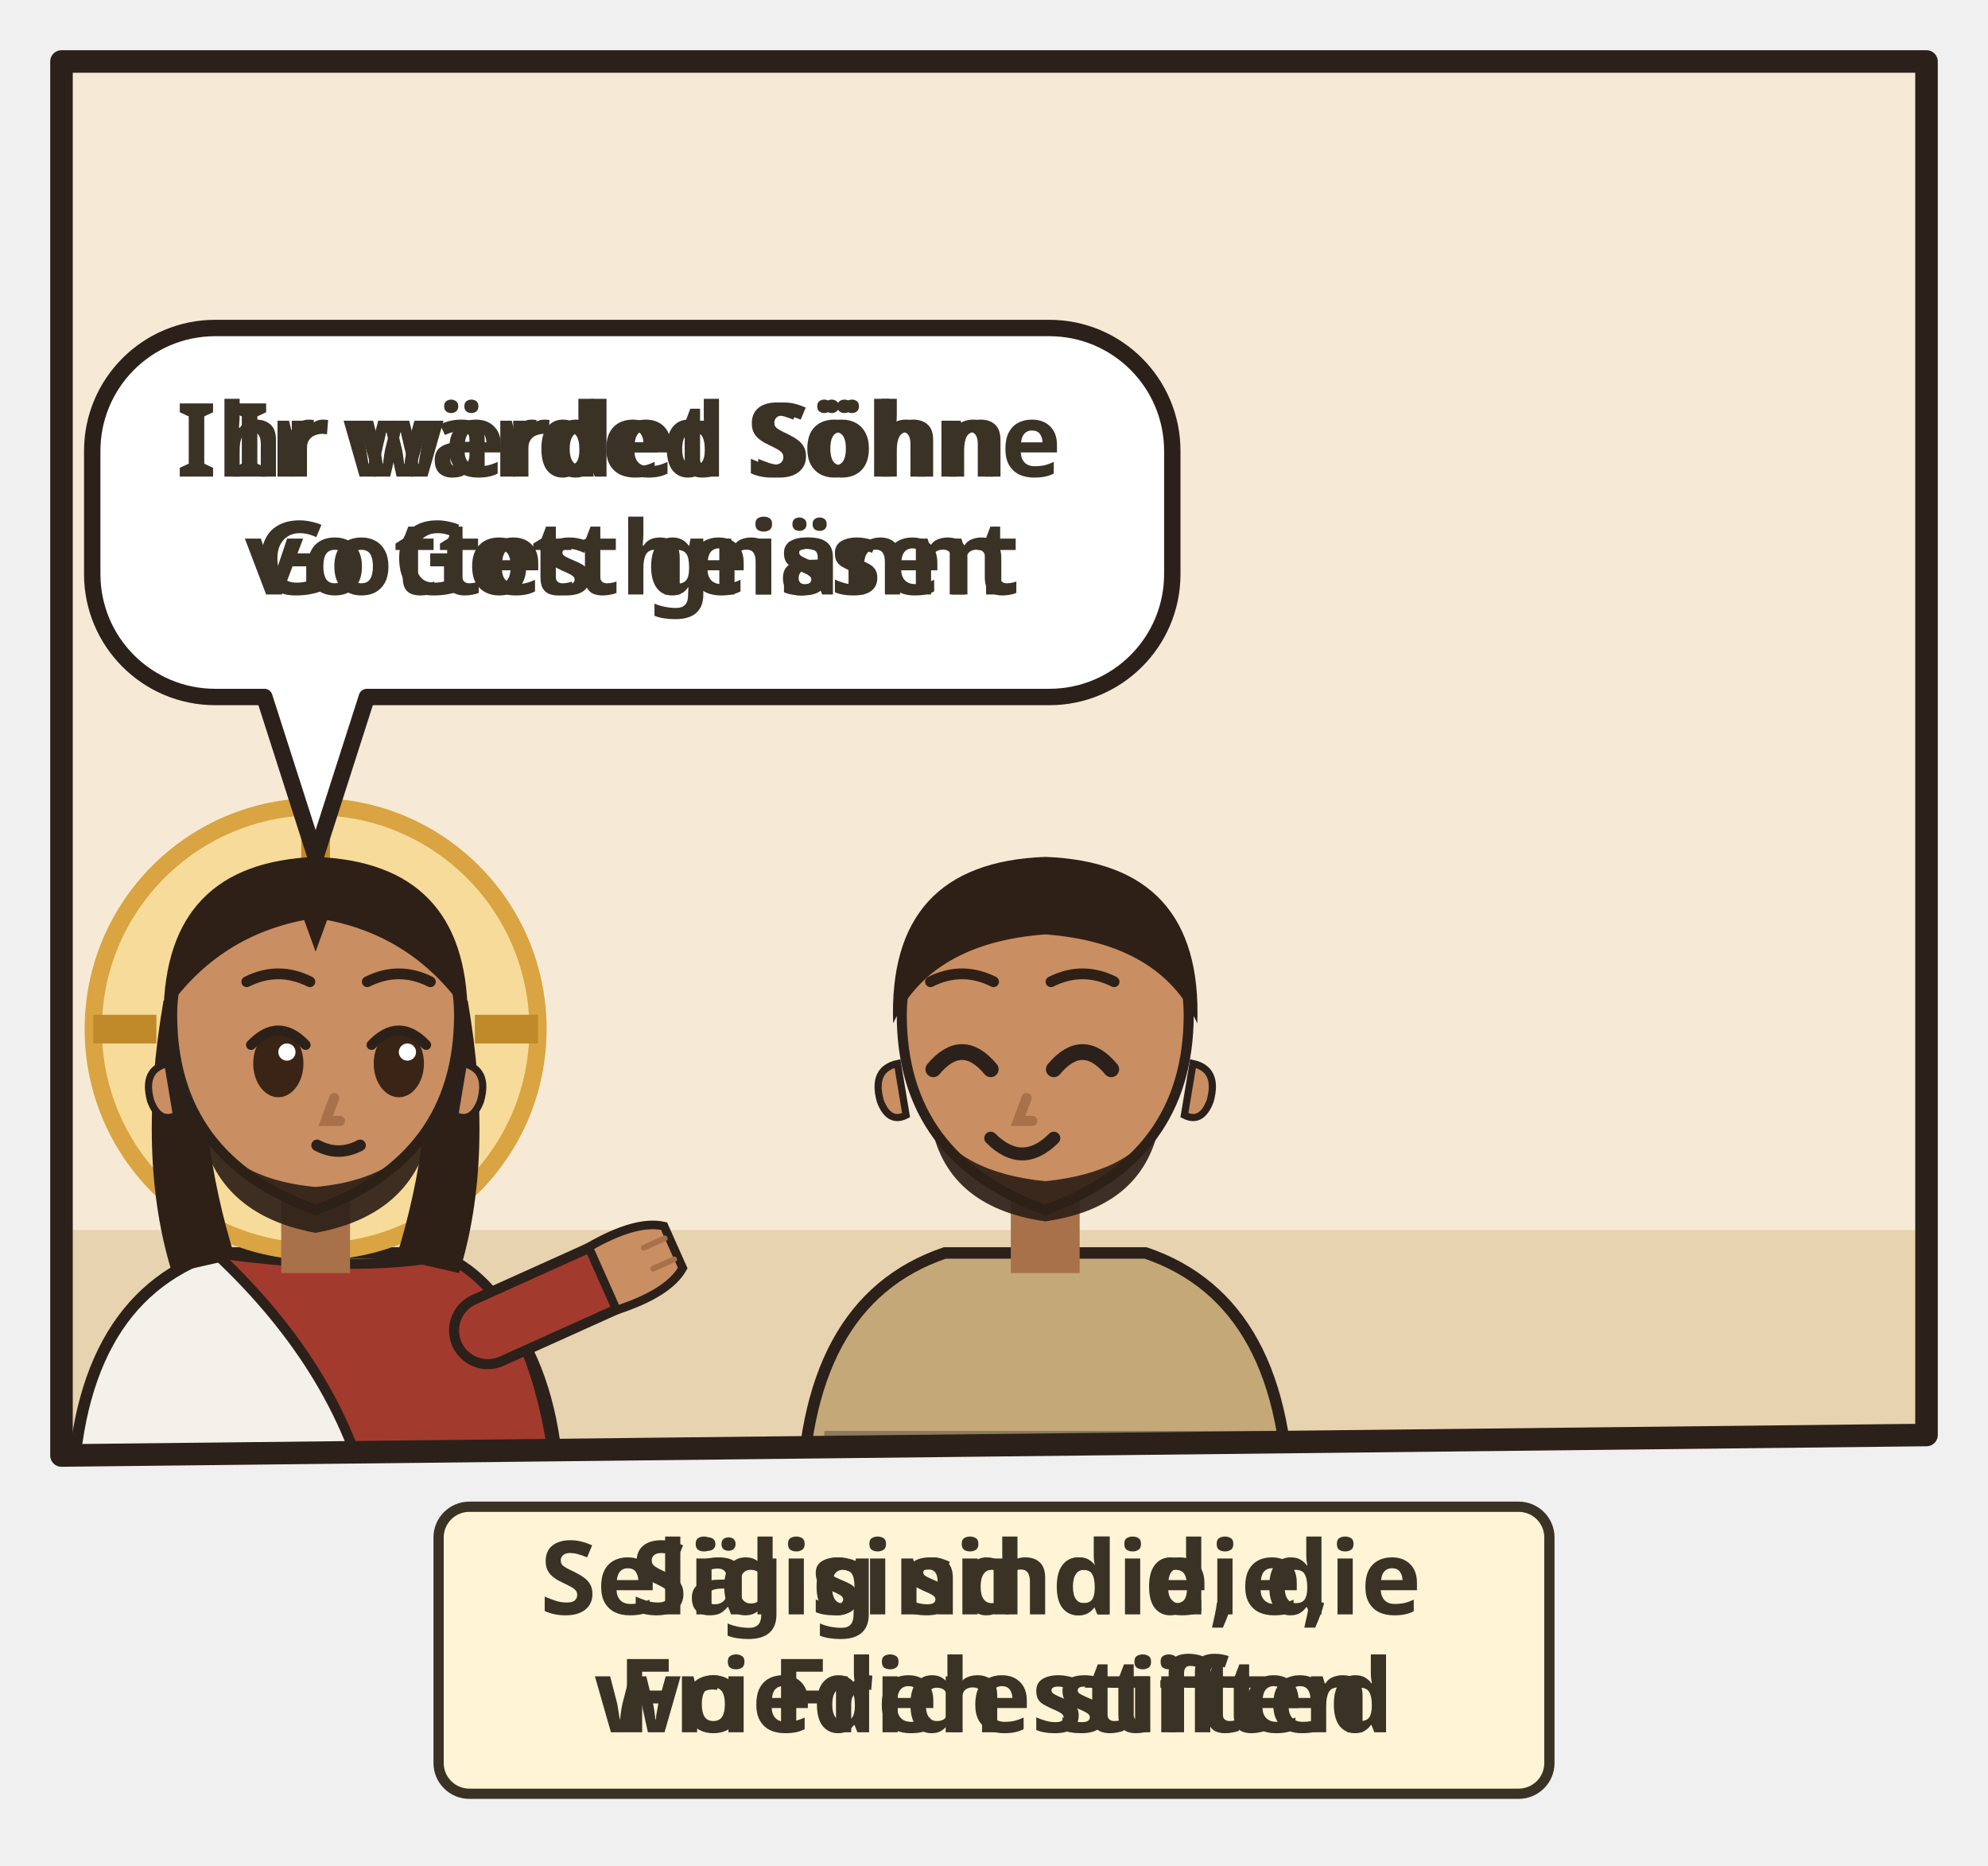
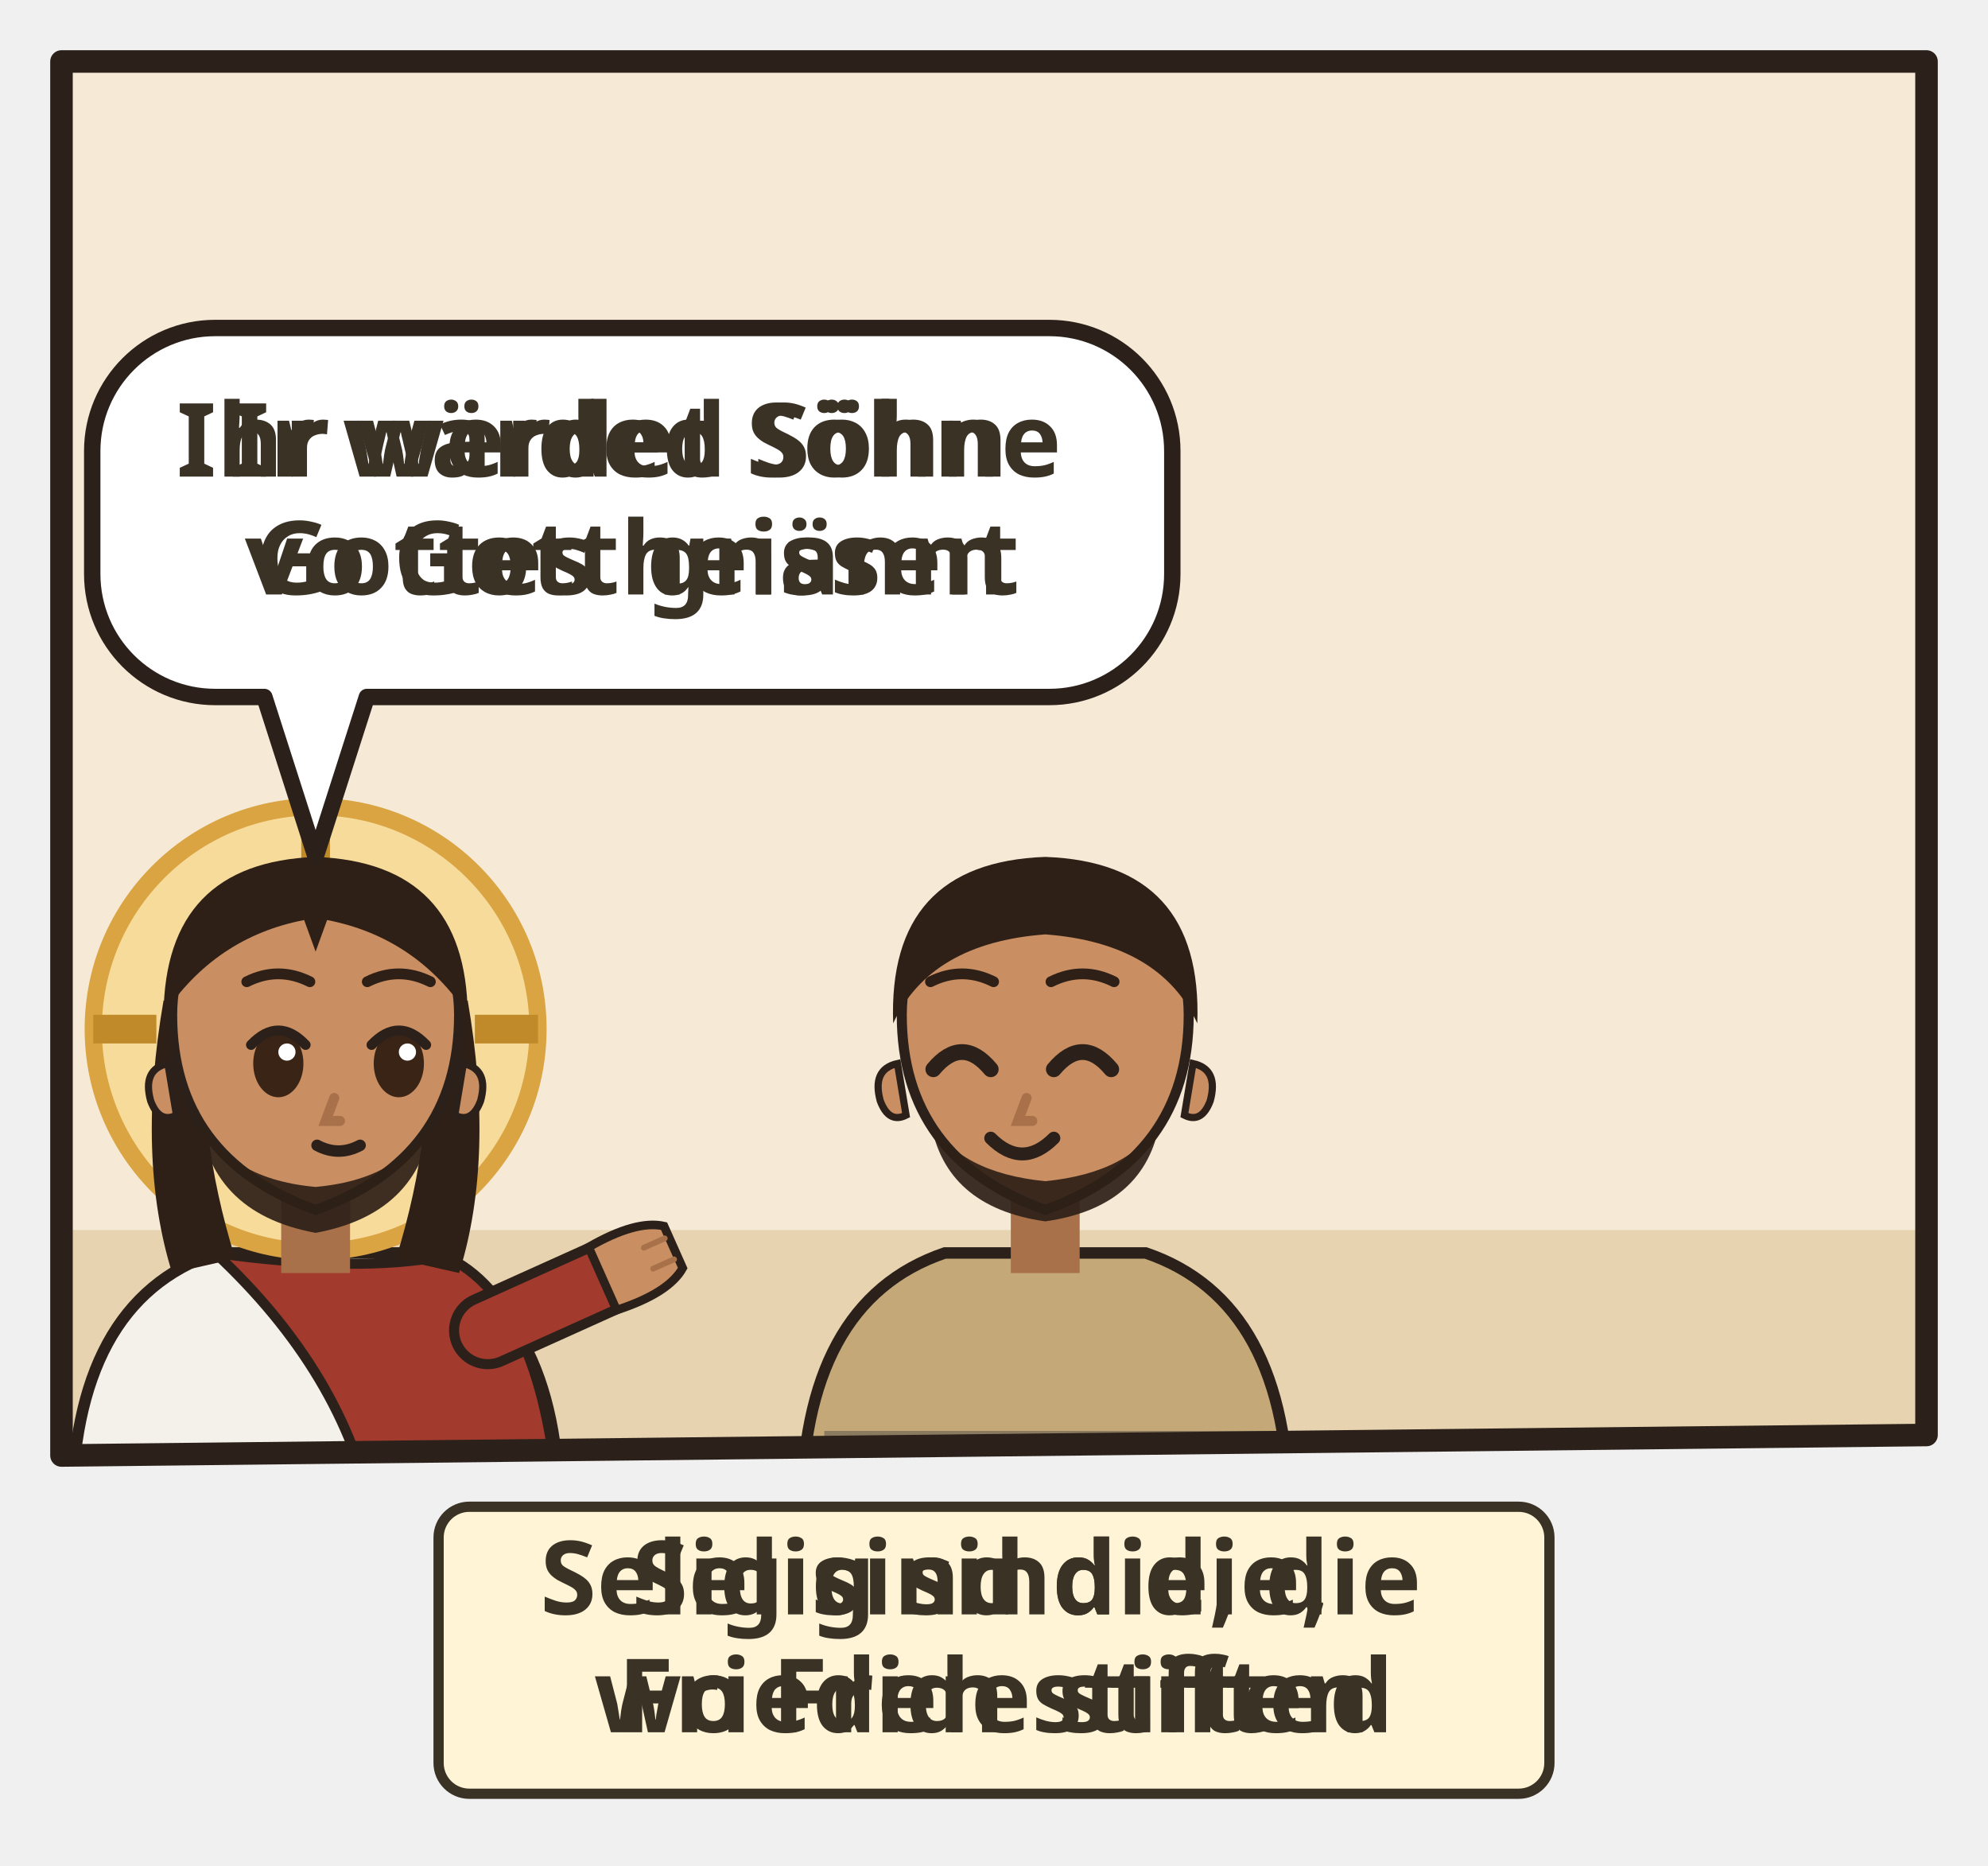
<svg xmlns="http://www.w3.org/2000/svg" viewBox="0 0 194 182">
  <svg class="ill-tile" data-span="1" x="0" y="0" width="194" height="182" viewBox="0 0 194 182">
    <g transform="translate(4 4)">
      <clipPath id="an-cp-mat-005-009-1">
        <polygon points="2,2 184,2 184,136 2,138" />
      </clipPath>
      <g clip-path="url(#an-cp-mat-005-009-1)">
        <polygon points="2,2 184,2 184,136 2,138" fill="#F6EAD7" />
        <path d="M0 116h186v24H0z" fill="#E7D3B0" />
        <g transform="translate(26.8 96.4) scale(1.4)">
          <path d="M-17 34V34Q-17 19-7 15.6L7 15.6Q17 19 17 34V34z" fill="#F4F1EA" stroke="#2B211A" stroke-width=".8" />
          <path d="M-7 15.6Q3 17 9 15.8Q16 19 17 34V34H4V34Q2 24-7 15.6z" fill="#A33A2E" stroke="#2B211A" stroke-width=".7" />
          <path d="M12 21L21.1 16.9" stroke="#2B211A" stroke-width="5.4" stroke-linecap="round" />
          <path d="M12 21L21.1 16.9" stroke="#A33A2E" stroke-width="4" stroke-linecap="round" />
          <g transform="translate(21.1 16.9) rotate(66)">
            <path d="M-2.4 1.2Q-2.8-2.6-1.6-4.2h3.2Q2.8-2.6 2.4 1.2z" fill="#C98E62" stroke="#2B211A" stroke-width=".6" />
            <path d="M-.8-3.9v1.6M.8-3.9v1.6" stroke="#A8714A" stroke-width=".4" stroke-linecap="round" />
          </g>
          <g class="ill-face">
            <circle r="15.5" fill="#F7DB9A" stroke="#D9A441" stroke-width="1.2" />
            <path d="M0-15.5v4.4M-15.5 0h4.4M15.5 0h-4.4" stroke="#C08A2A" stroke-width="2" />
            <path d="M-10.6 -2Q-12.5 9-10 17L-5.6 16Q-8.4 7-7.6-1z M10.6 -2Q12.5 9 10 17L5.6 16Q8.4 7 7.6-1z" fill="#2E2017" />
            <path class="ill-hals" d="M-2.4 11h4.8v6h-4.8z" fill="#A8714A" />
            <path d="M-10 -1Q-10 9 0 12.6Q10 9 10 -1A10 10.6 0 0 0 -10 -1z" fill="#C98E62" stroke="#2B211A" stroke-width=".7" />
            <path d="M10.3 2.4q1.8.4 1.2 2.6-.6 1.6-1.8 1z M-10.3 2.4q-1.8.4-1.2 2.6.6 1.6 1.8 1z" fill="#C98E62" stroke="#2B211A" stroke-width=".5" />
            <path d="M-8.2 5.6Q-7.6 12.8 0 14.2Q7.6 12.8 8.2 5.6Q6.6 10.4 0 11Q-6.6 10.4-8.2 5.6z" fill="#2E2017" opacity=".92" />
            <ellipse cx="-2.6" cy="2.4" rx="1.75" ry="2.35" fill="#3A2416" />
            <path d="M-4.5 1.1Q-2.6 -0.9 -0.7 1.1" fill="none" stroke="#2B211A" stroke-width=".7" stroke-linecap="round" />
            <circle cx="-2.0" cy="1.6" r=".6" fill="#FFF" />
            <ellipse cx="5.8" cy="2.4" rx="1.75" ry="2.35" fill="#3A2416" />
            <path d="M3.9 1.1Q5.8 -0.9 7.7 1.1" fill="none" stroke="#2B211A" stroke-width=".7" stroke-linecap="round" />
            <circle cx="6.4" cy="1.6" r=".6" fill="#FFF" />
            <path d="M1.3 4.8l-.6 1.6h1" fill="none" stroke="#A8714A" stroke-width=".7" stroke-linecap="round" />
            <path d="M0.1 8.1Q1.6 8.9 3.1 8.1" fill="none" stroke="#2B211A" stroke-width=".8" stroke-linecap="round" />
            <path d="M-10.6-1Q-10.5-11.6 0-12Q10.5-11.6 10.6-1Q7-6.4 .8-7.6L0-5.4-.8-7.6Q-7-6.4-10.6-1z" fill="#2E2017" />
            <path d="M-4.8 -3.3Q-2.6 -4.4 -0.4 -3.3M3.6 -3.3Q5.8 -4.4 8.0 -3.3" fill="none" stroke="#2E2017" stroke-width="0.75" stroke-linecap="round" />
          </g>
        </g>
        <g transform="translate(98.0 96.4) scale(1.4)">
          <path d="M-17 34V34Q-17 19-7 15.6L7 15.6Q17 19 17 34V34z" fill="#C4A878" stroke="#2B211A" stroke-width=".8" />
          <path d="M-15.4 28h30.8v2.6h-30.8z" fill="#8A7A60" />
          <g class="ill-face">
            <path class="ill-hals" d="M-2.4 11h4.8v6h-4.8z" fill="#A8714A" />
            <path d="M-10 -1Q-10 9 0 12.6Q10 9 10 -1A10 10.6 0 0 0 -10 -1z" fill="#C98E62" stroke="#2B211A" stroke-width=".7" />
            <path d="M10.3 2.4q1.8.4 1.2 2.6-.6 1.6-1.8 1z M-10.3 2.4q-1.8.4-1.2 2.6.6 1.6 1.8 1z" fill="#C98E62" stroke="#2B211A" stroke-width=".5" />
            <path d="M-8 6.4Q-7 12.4 0 13.4Q7 12.4 8 6.4Q6 10 0 10.6Q-6 10-8 6.4z" fill="#2E2017" opacity=".92" />
            <path d="M-7.8 2.8Q-5.8 0.4 -3.8 2.8" fill="none" stroke="#2B211A" stroke-width="1.1" stroke-linecap="round" />
            <path d="M0.6 2.8Q2.6 0.4 4.6 2.8" fill="none" stroke="#2B211A" stroke-width="1.1" stroke-linecap="round" />
            <path d="M-1.3 4.8l-.6 1.6h1" fill="none" stroke="#A8714A" stroke-width=".7" stroke-linecap="round" />
            <path d="M-3.8 7.6Q-1.6 9.8 0.6 7.6" fill="none" stroke="#2B211A" stroke-width=".9" stroke-linecap="round" />
            <path d="M-10.6-.4Q-11-11.6 0-12Q11-11.6 10.6-.4Q8-6 0-6.6Q-8-6-10.6-.4z" fill="#2E2017" />
            <path d="M-8.0 -3.3Q-5.8 -4.4 -3.6 -3.3M0.4 -3.3Q2.6 -4.4 4.8 -3.3" fill="none" stroke="#2E2017" stroke-width="0.75" stroke-linecap="round" />
          </g>
        </g>
        <g class="ill-sp" data-n="1" data-icons="0:" />
        <g>
          <path d="M17 28H98.4A12 12 0 0 1 110.4 40V52A12 12 0 0 1 98.4 64L31.8 64L26.8 79.6L21.8 64H17A12 12 0 0 1 5 52V40A12 12 0 0 1 17 28Z" data-box="5,28,105.4,36" data-tail="26.8,79.6" data-speech="0" fill="#FFFFFF" stroke="#2B211A" stroke-width="1.6" stroke-linejoin="round" />
          <g class="dg-sw">
            <g class="dg-full">
              <text class="lw lw-de" text-anchor="middle" font-family="sans-serif" font-size="10" font-weight="700" fill="#3B3226">
                <tspan x="57.7" y="42.5">Ihr werdet Söhne</tspan>
                <tspan x="57.7" y="54.0">Gottes heissen</tspan>
              </text>
              <text class="lw lw-gsw" text-anchor="middle" font-family="sans-serif" font-size="10" font-weight="700" fill="#3B3226">
                <tspan x="57.7" y="42.5">Ir wärded Söhn</tspan>
                <tspan x="57.7" y="54.0">vo Gott gnännt</tspan>
              </text>
            </g>
            <g class="dg-nw" display="none">
              <use href="#an-z-viele" x="34.2" y="35.0" width="22.0" height="22" />
              <use href="#an-z-kinder-gottes" x="59.2" y="35.0" width="22.0" height="22" />
            </g>
          </g>
        </g>
        <use href="#an-z-frieden" x="112" y="74" width="26.0" height="23.0" class="ill-obj" />
      </g>
      <polygon class="pn-frame" points="2,2 184,2 184,136 2,138" fill="none" stroke="#2B211A" stroke-width="2.2" stroke-linejoin="round" />
      <g transform="translate(0.0 142)">
        <g class="ill-words">
          <g class="dg-sw">
            <g class="dg-full">
              <rect x="38.8" y="1.0" width="108.4" height="28" rx="3" fill="#FFF4D6" stroke="#3B3226" stroke-width="1" />
              <text class="lw lw-de" text-anchor="middle" font-family="sans-serif" font-size="10" font-weight="700" fill="#3B3226">
                <tspan x="93.0" y="11.5">Selig sind die, die</tspan>
                <tspan x="93.0" y="23.0">Frieden stiften</tspan>
              </text>
              <text class="lw lw-gsw" text-anchor="middle" font-family="sans-serif" font-size="10" font-weight="700" fill="#3B3226">
-                 <tspan x="93.0" y="11.5">Sälig sind die,</tspan>
+                 <tspan x="93.0" y="11.5">Selig sind die,</tspan>
                <tspan x="93.0" y="23.0">wo Fride stifted</tspan>
              </text>
            </g>
            <g class="dg-nw" display="none">
              <rect x="38.8" y="1.0" width="108.4" height="28" rx="3" fill="#FFF4D6" stroke="#3B3226" stroke-width="1" />
              <use href="#an-z-frieden" x="82.0" y="4.0" width="22.0" height="22" />
            </g>
          </g>
        </g>
      </g>
    </g>
  </svg>
</svg>
